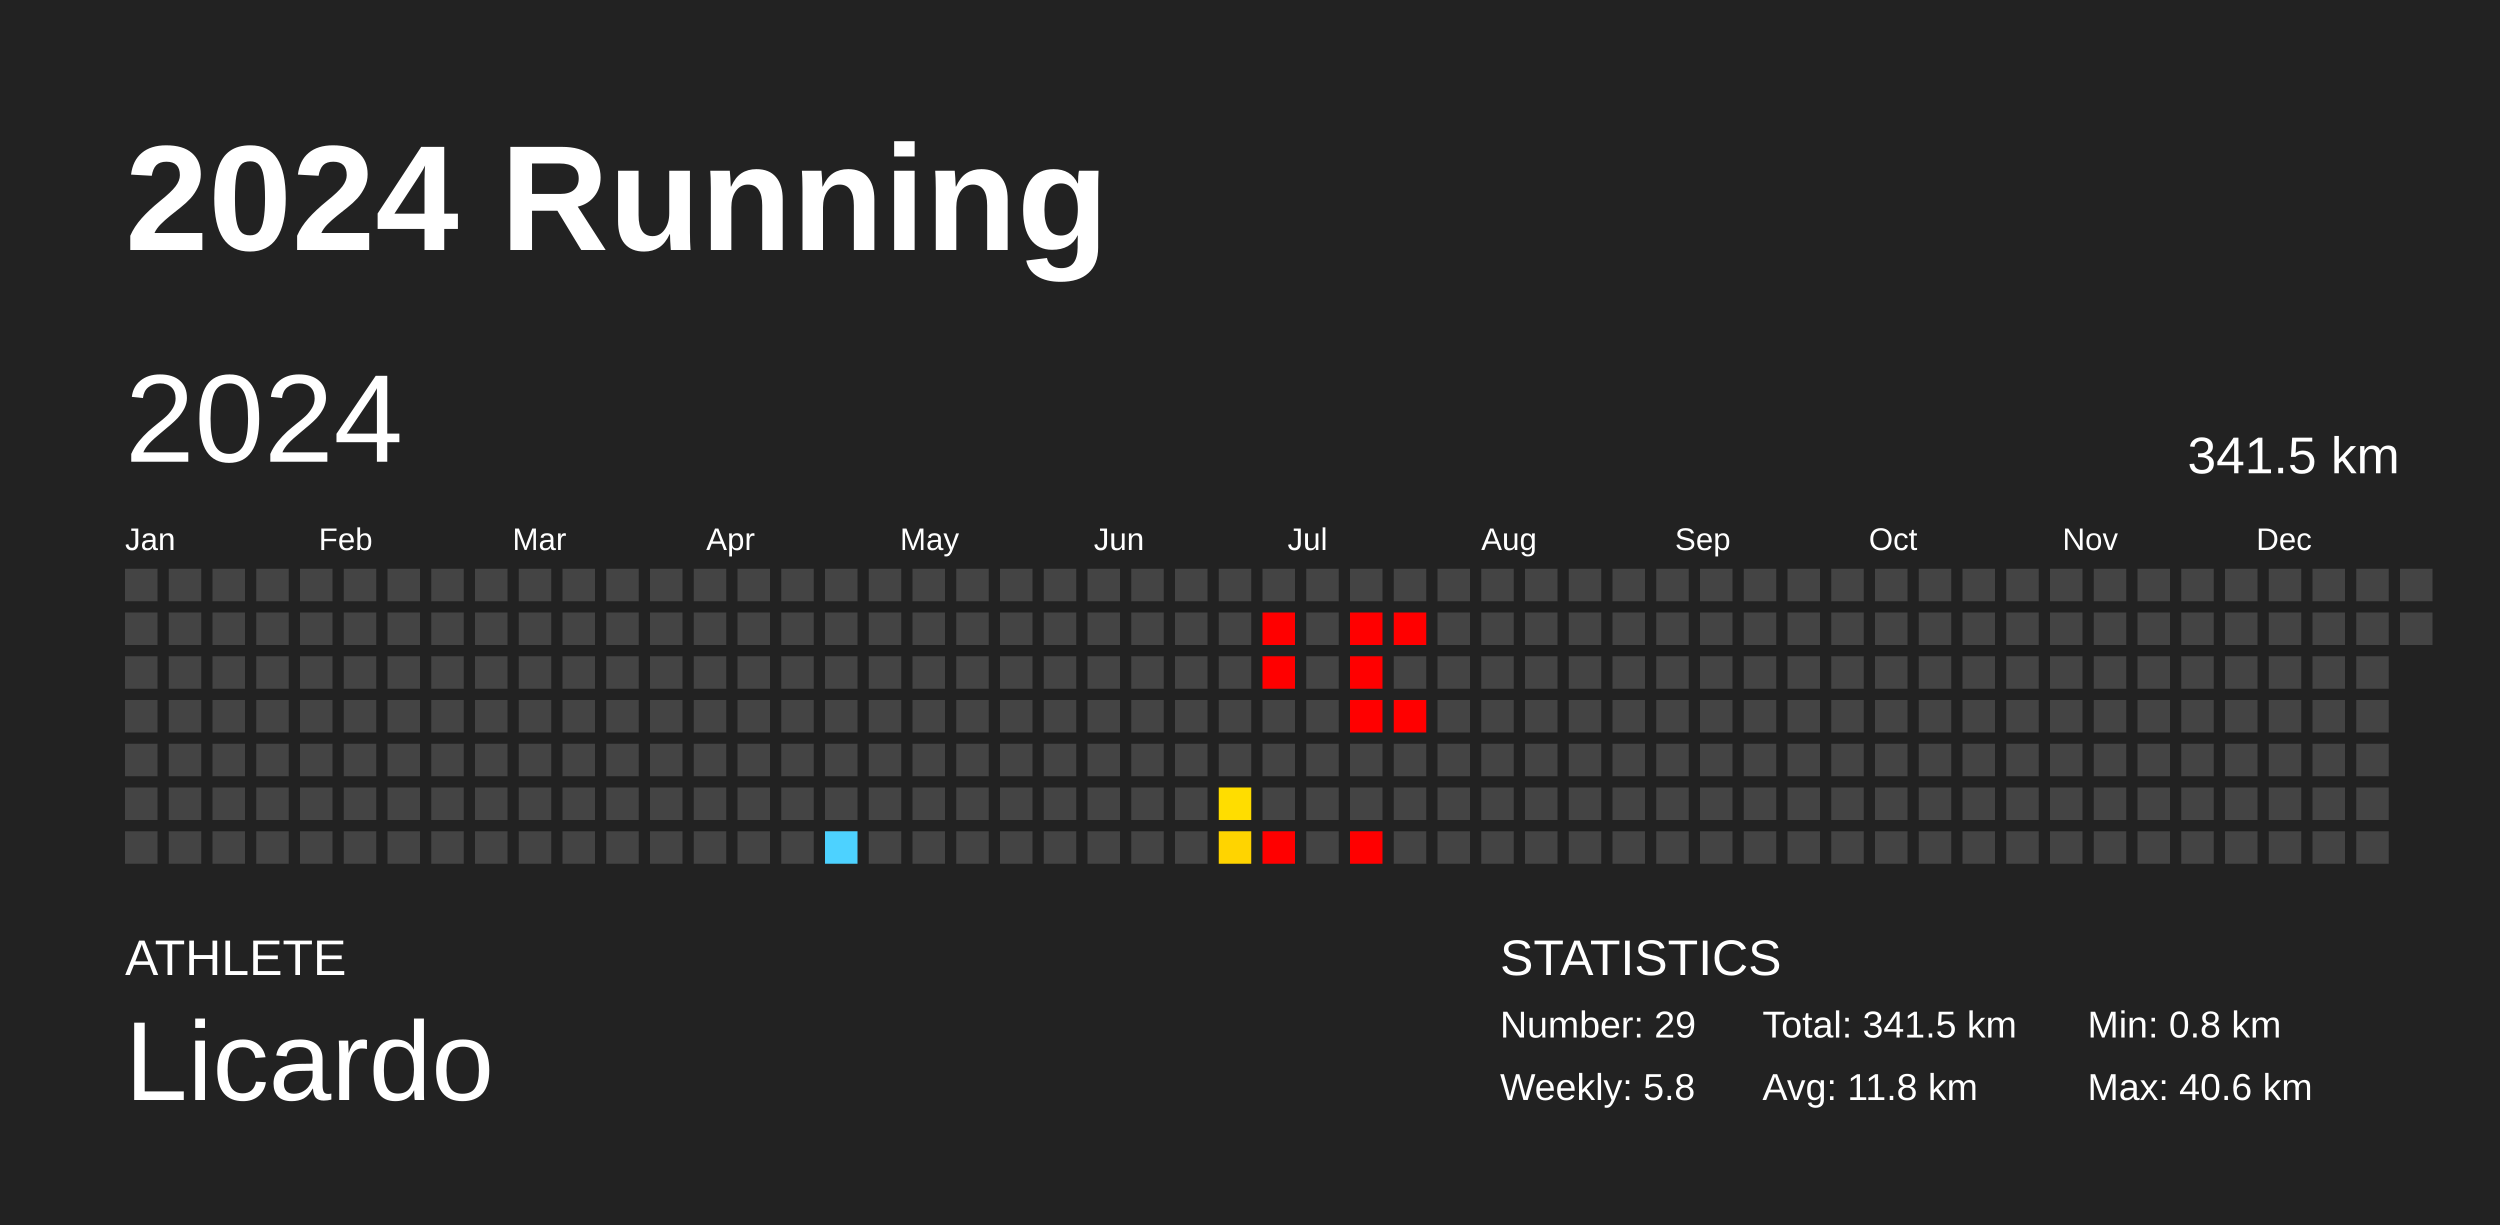
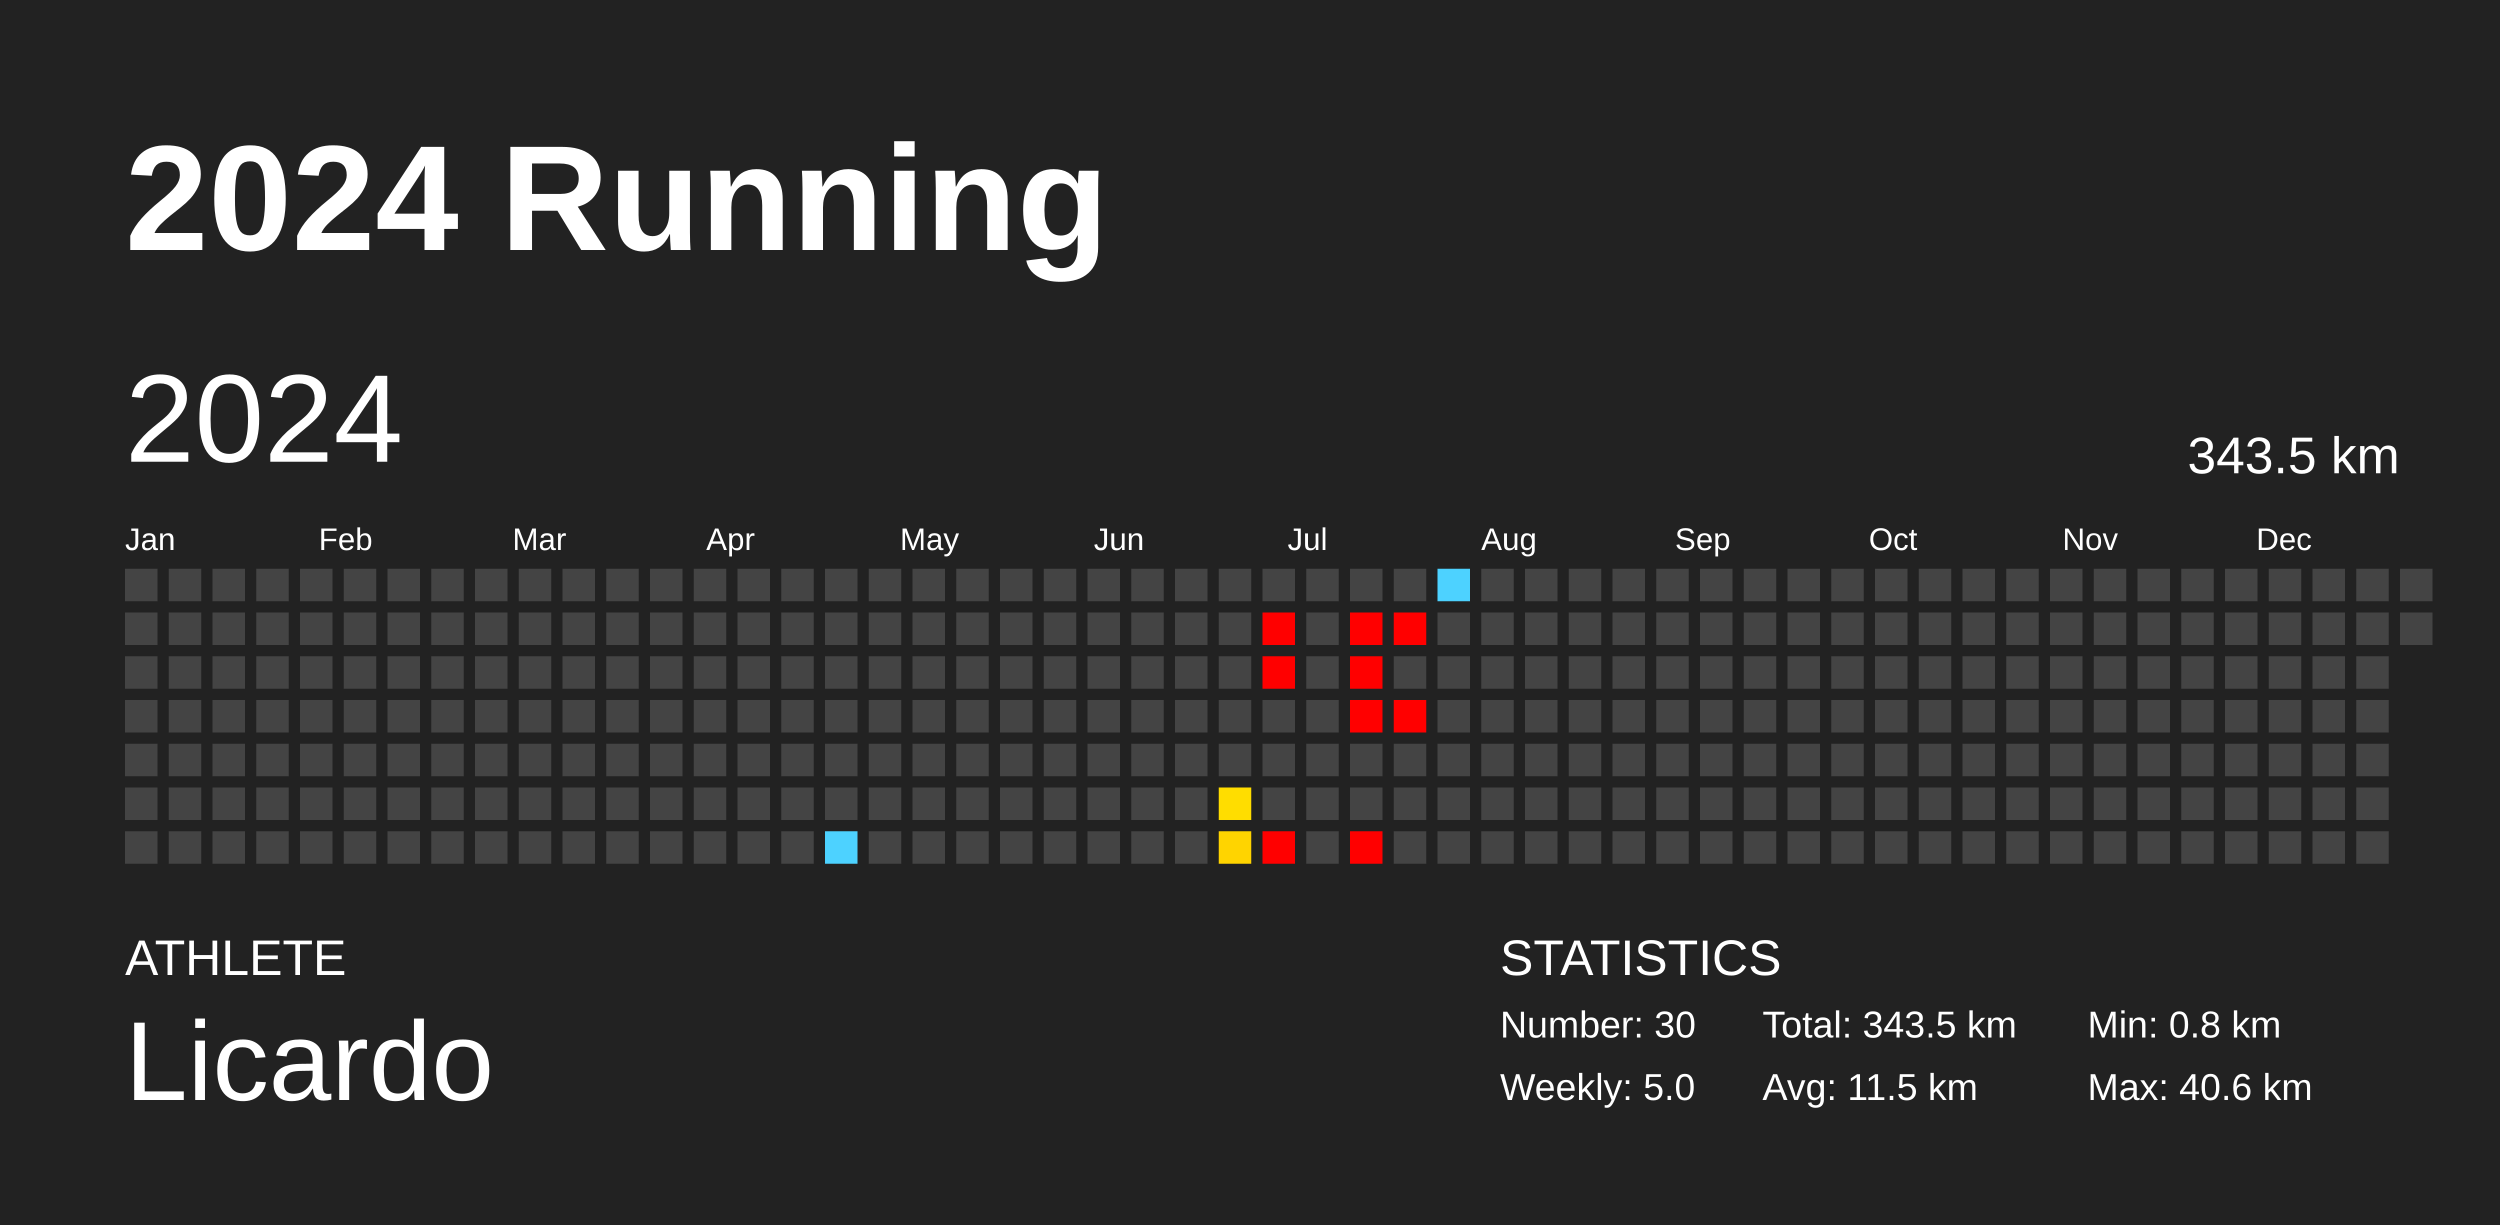
<svg xmlns="http://www.w3.org/2000/svg" baseProfile="full" height="98mm" version="1.1" viewBox="0,0,200,98" width="200mm">
  <defs />
  <rect fill="#222222" height="98" width="200" x="0" y="0" />
  <text fill="#FFFFFF" style="font-size:12px; font-family:Arial; font-weight:bold;" x="10" y="20">2024 Running</text>
  <text fill="#FFFFFF" style="font-size:4px; font-family:Arial" x="10" y="78">ATHLETE</text>
  <text fill="#FFFFFF" style="font-size:9px; font-family:Arial" x="10" y="88">Licardo</text>
  <text fill="#FFFFFF" style="font-size:4px; font-family:Arial" x="120" y="78">STATISTICS</text>
-   <text fill="#FFFFFF" style="font-size:3px; font-family:Arial" x="120" y="83">Number: 29</text>
-   <text fill="#FFFFFF" style="font-size:3px; font-family:Arial" x="120" y="88">Weekly: 5.8</text>
-   <text fill="#FFFFFF" style="font-size:3px; font-family:Arial" x="141" y="83">Total: 341.5 km</text>
-   <text fill="#FFFFFF" style="font-size:3px; font-family:Arial" x="141" y="88">Avg: 11.8 km</text>
+   <text fill="#FFFFFF" style="font-size:3px; font-family:Arial" x="120" y="83">Number: 30</text>
+   <text fill="#FFFFFF" style="font-size:3px; font-family:Arial" x="120" y="88">Weekly: 5.0</text>
+   <text fill="#FFFFFF" style="font-size:3px; font-family:Arial" x="141" y="83">Total: 343.5 km</text>
+   <text fill="#FFFFFF" style="font-size:3px; font-family:Arial" x="141" y="88">Avg: 11.5 km</text>
  <text fill="#FFFFFF" style="font-size:3px; font-family:Arial" x="167" y="83">Min: 0.8 km</text>
  <text fill="#FFFFFF" style="font-size:3px; font-family:Arial" x="167" y="88">Max: 40.6 km</text>
  <text dominant-baseline="hanging" fill="#FFFFFF" style="font-size:10.0px; font-family:Arial;" x="10" y="30">2024</text>
-   <text dominant-baseline="hanging" fill="#FFFFFF" style="font-size:4.125px; font-family:Arial;" x="175" y="35">341.5 km</text>
+   <text dominant-baseline="hanging" fill="#FFFFFF" style="font-size:4.125px; font-family:Arial;" x="175" y="35">343.5 km</text>
  <text fill="#FFFFFF" style="font-size:2.5px; font-family:Arial" x="10.0" y="44">Jan</text>
  <text fill="#FFFFFF" style="font-size:2.5px; font-family:Arial" x="25.5" y="44">Feb</text>
  <text fill="#FFFFFF" style="font-size:2.5px; font-family:Arial" x="41.0" y="44">Mar</text>
  <text fill="#FFFFFF" style="font-size:2.5px; font-family:Arial" x="56.5" y="44">Apr</text>
  <text fill="#FFFFFF" style="font-size:2.5px; font-family:Arial" x="72.0" y="44">May</text>
  <text fill="#FFFFFF" style="font-size:2.5px; font-family:Arial" x="87.5" y="44">Jun</text>
  <text fill="#FFFFFF" style="font-size:2.5px; font-family:Arial" x="103.0" y="44">Jul</text>
  <text fill="#FFFFFF" style="font-size:2.5px; font-family:Arial" x="118.5" y="44">Aug</text>
  <text fill="#FFFFFF" style="font-size:2.5px; font-family:Arial" x="134.0" y="44">Sep</text>
  <text fill="#FFFFFF" style="font-size:2.5px; font-family:Arial" x="149.5" y="44">Oct</text>
  <text fill="#FFFFFF" style="font-size:2.5px; font-family:Arial" x="165.0" y="44">Nov</text>
  <text fill="#FFFFFF" style="font-size:2.5px; font-family:Arial" x="180.5" y="44">Dec</text>
  <rect fill="#444444" height="2.6" width="2.6" x="10.0" y="45.5" />
  <rect fill="#444444" height="2.6" width="2.6" x="10.0" y="49.0" />
  <rect fill="#444444" height="2.6" width="2.6" x="10.0" y="52.5" />
  <rect fill="#444444" height="2.6" width="2.6" x="10.0" y="56.0" />
  <rect fill="#444444" height="2.6" width="2.6" x="10.0" y="59.5" />
  <rect fill="#444444" height="2.6" width="2.6" x="10.0" y="63.0" />
  <rect fill="#444444" height="2.6" width="2.6" x="10.0" y="66.5" />
  <rect fill="#444444" height="2.6" width="2.6" x="13.5" y="45.5" />
  <rect fill="#444444" height="2.6" width="2.6" x="13.5" y="49.0" />
  <rect fill="#444444" height="2.6" width="2.6" x="13.5" y="52.5" />
  <rect fill="#444444" height="2.6" width="2.6" x="13.5" y="56.0" />
  <rect fill="#444444" height="2.6" width="2.6" x="13.5" y="59.5" />
  <rect fill="#444444" height="2.6" width="2.6" x="13.5" y="63.0" />
  <rect fill="#444444" height="2.6" width="2.6" x="13.5" y="66.5" />
  <rect fill="#444444" height="2.6" width="2.6" x="17.0" y="45.5" />
  <rect fill="#444444" height="2.6" width="2.6" x="17.0" y="49.0" />
  <rect fill="#444444" height="2.6" width="2.6" x="17.0" y="52.5" />
  <rect fill="#444444" height="2.6" width="2.6" x="17.0" y="56.0" />
  <rect fill="#444444" height="2.6" width="2.6" x="17.0" y="59.5" />
  <rect fill="#444444" height="2.6" width="2.6" x="17.0" y="63.0" />
  <rect fill="#444444" height="2.6" width="2.6" x="17.0" y="66.5" />
  <rect fill="#444444" height="2.6" width="2.6" x="20.5" y="45.5" />
  <rect fill="#444444" height="2.6" width="2.6" x="20.5" y="49.0" />
  <rect fill="#444444" height="2.6" width="2.6" x="20.5" y="52.5" />
  <rect fill="#444444" height="2.6" width="2.6" x="20.5" y="56.0" />
  <rect fill="#444444" height="2.6" width="2.6" x="20.5" y="59.5" />
  <rect fill="#444444" height="2.6" width="2.6" x="20.5" y="63.0" />
  <rect fill="#444444" height="2.6" width="2.6" x="20.5" y="66.5" />
  <rect fill="#444444" height="2.6" width="2.6" x="24.0" y="45.5" />
  <rect fill="#444444" height="2.6" width="2.6" x="24.0" y="49.0" />
  <rect fill="#444444" height="2.6" width="2.6" x="24.0" y="52.5" />
  <rect fill="#444444" height="2.6" width="2.6" x="24.0" y="56.0" />
  <rect fill="#444444" height="2.6" width="2.6" x="24.0" y="59.5" />
  <rect fill="#444444" height="2.6" width="2.6" x="24.0" y="63.0" />
  <rect fill="#444444" height="2.6" width="2.6" x="24.0" y="66.5" />
  <rect fill="#444444" height="2.6" width="2.6" x="27.5" y="45.5" />
  <rect fill="#444444" height="2.6" width="2.6" x="27.5" y="49.0" />
  <rect fill="#444444" height="2.6" width="2.6" x="27.5" y="52.5" />
  <rect fill="#444444" height="2.6" width="2.6" x="27.5" y="56.0" />
  <rect fill="#444444" height="2.6" width="2.6" x="27.5" y="59.5" />
  <rect fill="#444444" height="2.6" width="2.6" x="27.5" y="63.0" />
  <rect fill="#444444" height="2.6" width="2.6" x="27.5" y="66.5" />
  <rect fill="#444444" height="2.6" width="2.6" x="31.0" y="45.5" />
  <rect fill="#444444" height="2.6" width="2.6" x="31.0" y="49.0" />
  <rect fill="#444444" height="2.6" width="2.6" x="31.0" y="52.5" />
  <rect fill="#444444" height="2.6" width="2.6" x="31.0" y="56.0" />
  <rect fill="#444444" height="2.6" width="2.6" x="31.0" y="59.5" />
  <rect fill="#444444" height="2.6" width="2.6" x="31.0" y="63.0" />
  <rect fill="#444444" height="2.6" width="2.6" x="31.0" y="66.5" />
  <rect fill="#444444" height="2.6" width="2.6" x="34.5" y="45.5" />
  <rect fill="#444444" height="2.6" width="2.6" x="34.5" y="49.0" />
  <rect fill="#444444" height="2.6" width="2.6" x="34.5" y="52.5" />
  <rect fill="#444444" height="2.6" width="2.6" x="34.5" y="56.0" />
  <rect fill="#444444" height="2.6" width="2.6" x="34.5" y="59.5" />
  <rect fill="#444444" height="2.6" width="2.6" x="34.5" y="63.0" />
  <rect fill="#444444" height="2.6" width="2.6" x="34.5" y="66.5" />
  <rect fill="#444444" height="2.6" width="2.6" x="38.0" y="45.5" />
  <rect fill="#444444" height="2.6" width="2.6" x="38.0" y="49.0" />
  <rect fill="#444444" height="2.6" width="2.6" x="38.0" y="52.5" />
  <rect fill="#444444" height="2.6" width="2.6" x="38.0" y="56.0" />
  <rect fill="#444444" height="2.6" width="2.6" x="38.0" y="59.5" />
  <rect fill="#444444" height="2.6" width="2.6" x="38.0" y="63.0" />
  <rect fill="#444444" height="2.6" width="2.6" x="38.0" y="66.5" />
  <rect fill="#444444" height="2.6" width="2.6" x="41.5" y="45.5" />
  <rect fill="#444444" height="2.6" width="2.6" x="41.5" y="49.0" />
  <rect fill="#444444" height="2.6" width="2.6" x="41.5" y="52.5" />
  <rect fill="#444444" height="2.6" width="2.6" x="41.5" y="56.0" />
  <rect fill="#444444" height="2.6" width="2.6" x="41.5" y="59.5" />
  <rect fill="#444444" height="2.6" width="2.6" x="41.5" y="63.0" />
  <rect fill="#444444" height="2.6" width="2.6" x="41.5" y="66.5" />
  <rect fill="#444444" height="2.6" width="2.6" x="45.0" y="45.5" />
  <rect fill="#444444" height="2.6" width="2.6" x="45.0" y="49.0" />
  <rect fill="#444444" height="2.6" width="2.6" x="45.0" y="52.5" />
  <rect fill="#444444" height="2.6" width="2.6" x="45.0" y="56.0" />
  <rect fill="#444444" height="2.6" width="2.6" x="45.0" y="59.5" />
  <rect fill="#444444" height="2.6" width="2.6" x="45.0" y="63.0" />
  <rect fill="#444444" height="2.6" width="2.6" x="45.0" y="66.5" />
  <rect fill="#444444" height="2.6" width="2.6" x="48.5" y="45.5" />
  <rect fill="#444444" height="2.6" width="2.6" x="48.5" y="49.0" />
  <rect fill="#444444" height="2.6" width="2.6" x="48.5" y="52.5" />
  <rect fill="#444444" height="2.6" width="2.6" x="48.5" y="56.0" />
  <rect fill="#444444" height="2.6" width="2.6" x="48.5" y="59.5" />
  <rect fill="#444444" height="2.6" width="2.6" x="48.5" y="63.0" />
  <rect fill="#444444" height="2.6" width="2.6" x="48.5" y="66.5" />
  <rect fill="#444444" height="2.6" width="2.6" x="52.0" y="45.5" />
  <rect fill="#444444" height="2.6" width="2.6" x="52.0" y="49.0" />
  <rect fill="#444444" height="2.6" width="2.6" x="52.0" y="52.5" />
  <rect fill="#444444" height="2.6" width="2.6" x="52.0" y="56.0" />
  <rect fill="#444444" height="2.6" width="2.6" x="52.0" y="59.5" />
  <rect fill="#444444" height="2.6" width="2.6" x="52.0" y="63.0" />
  <rect fill="#444444" height="2.6" width="2.6" x="52.0" y="66.5" />
  <rect fill="#444444" height="2.6" width="2.6" x="55.5" y="45.5" />
  <rect fill="#444444" height="2.6" width="2.6" x="55.5" y="49.0" />
  <rect fill="#444444" height="2.6" width="2.6" x="55.5" y="52.5" />
  <rect fill="#444444" height="2.6" width="2.6" x="55.5" y="56.0" />
  <rect fill="#444444" height="2.6" width="2.6" x="55.5" y="59.5" />
  <rect fill="#444444" height="2.6" width="2.6" x="55.5" y="63.0" />
  <rect fill="#444444" height="2.6" width="2.6" x="55.5" y="66.5" />
  <rect fill="#444444" height="2.6" width="2.6" x="59.0" y="45.5" />
  <rect fill="#444444" height="2.6" width="2.6" x="59.0" y="49.0" />
  <rect fill="#444444" height="2.6" width="2.6" x="59.0" y="52.5" />
  <rect fill="#444444" height="2.6" width="2.6" x="59.0" y="56.0" />
  <rect fill="#444444" height="2.6" width="2.6" x="59.0" y="59.5" />
  <rect fill="#444444" height="2.6" width="2.6" x="59.0" y="63.0" />
  <rect fill="#444444" height="2.6" width="2.6" x="59.0" y="66.5" />
  <rect fill="#444444" height="2.6" width="2.6" x="62.5" y="45.5" />
  <rect fill="#444444" height="2.6" width="2.6" x="62.5" y="49.0" />
  <rect fill="#444444" height="2.6" width="2.6" x="62.5" y="52.5" />
  <rect fill="#444444" height="2.6" width="2.6" x="62.5" y="56.0" />
  <rect fill="#444444" height="2.6" width="2.6" x="62.5" y="59.5" />
  <rect fill="#444444" height="2.6" width="2.6" x="62.5" y="63.0" />
  <rect fill="#444444" height="2.6" width="2.6" x="62.5" y="66.5" />
  <rect fill="#444444" height="2.6" width="2.6" x="66.0" y="45.5" />
  <rect fill="#444444" height="2.6" width="2.6" x="66.0" y="49.0" />
  <rect fill="#444444" height="2.6" width="2.6" x="66.0" y="52.5" />
  <rect fill="#444444" height="2.6" width="2.6" x="66.0" y="56.0" />
  <rect fill="#444444" height="2.6" width="2.6" x="66.0" y="59.5" />
  <rect fill="#444444" height="2.6" width="2.6" x="66.0" y="63.0" />
  <rect fill="#4dd2ff" height="2.6" width="2.6" x="66.0" y="66.5" />
  <rect fill="#444444" height="2.6" width="2.6" x="69.5" y="45.5" />
  <rect fill="#444444" height="2.6" width="2.6" x="69.5" y="49.0" />
  <rect fill="#444444" height="2.6" width="2.6" x="69.5" y="52.5" />
  <rect fill="#444444" height="2.6" width="2.6" x="69.5" y="56.0" />
  <rect fill="#444444" height="2.6" width="2.6" x="69.5" y="59.5" />
  <rect fill="#444444" height="2.6" width="2.6" x="69.5" y="63.0" />
  <rect fill="#444444" height="2.6" width="2.6" x="69.5" y="66.5" />
  <rect fill="#444444" height="2.6" width="2.6" x="73.0" y="45.5" />
  <rect fill="#444444" height="2.6" width="2.6" x="73.0" y="49.0" />
  <rect fill="#444444" height="2.6" width="2.6" x="73.0" y="52.5" />
  <rect fill="#444444" height="2.6" width="2.6" x="73.0" y="56.0" />
  <rect fill="#444444" height="2.6" width="2.6" x="73.0" y="59.5" />
  <rect fill="#444444" height="2.6" width="2.6" x="73.0" y="63.0" />
  <rect fill="#444444" height="2.6" width="2.6" x="73.0" y="66.5" />
  <rect fill="#444444" height="2.6" width="2.6" x="76.5" y="45.5" />
  <rect fill="#444444" height="2.6" width="2.6" x="76.5" y="49.0" />
  <rect fill="#444444" height="2.6" width="2.6" x="76.5" y="52.5" />
  <rect fill="#444444" height="2.6" width="2.6" x="76.5" y="56.0" />
  <rect fill="#444444" height="2.6" width="2.6" x="76.5" y="59.5" />
  <rect fill="#444444" height="2.6" width="2.6" x="76.5" y="63.0" />
  <rect fill="#444444" height="2.6" width="2.6" x="76.5" y="66.5" />
  <rect fill="#444444" height="2.6" width="2.6" x="80.0" y="45.5" />
  <rect fill="#444444" height="2.6" width="2.6" x="80.0" y="49.0" />
  <rect fill="#444444" height="2.6" width="2.6" x="80.0" y="52.5" />
  <rect fill="#444444" height="2.6" width="2.6" x="80.0" y="56.0" />
  <rect fill="#444444" height="2.6" width="2.6" x="80.0" y="59.5" />
  <rect fill="#444444" height="2.6" width="2.6" x="80.0" y="63.0" />
  <rect fill="#444444" height="2.6" width="2.6" x="80.0" y="66.5" />
  <rect fill="#444444" height="2.6" width="2.6" x="83.5" y="45.5" />
  <rect fill="#444444" height="2.6" width="2.6" x="83.5" y="49.0" />
  <rect fill="#444444" height="2.6" width="2.6" x="83.5" y="52.5" />
  <rect fill="#444444" height="2.6" width="2.6" x="83.5" y="56.0" />
  <rect fill="#444444" height="2.6" width="2.6" x="83.5" y="59.5" />
  <rect fill="#444444" height="2.6" width="2.6" x="83.5" y="63.0" />
  <rect fill="#444444" height="2.6" width="2.6" x="83.5" y="66.5" />
  <rect fill="#444444" height="2.6" width="2.6" x="87.0" y="45.5" />
  <rect fill="#444444" height="2.6" width="2.6" x="87.0" y="49.0" />
  <rect fill="#444444" height="2.6" width="2.6" x="87.0" y="52.5" />
  <rect fill="#444444" height="2.6" width="2.6" x="87.0" y="56.0" />
  <rect fill="#444444" height="2.6" width="2.6" x="87.0" y="59.5" />
  <rect fill="#444444" height="2.6" width="2.6" x="87.0" y="63.0" />
  <rect fill="#444444" height="2.6" width="2.6" x="87.0" y="66.5" />
  <rect fill="#444444" height="2.6" width="2.6" x="90.5" y="45.5" />
  <rect fill="#444444" height="2.6" width="2.6" x="90.5" y="49.0" />
  <rect fill="#444444" height="2.6" width="2.6" x="90.5" y="52.5" />
  <rect fill="#444444" height="2.6" width="2.6" x="90.5" y="56.0" />
  <rect fill="#444444" height="2.6" width="2.6" x="90.5" y="59.5" />
  <rect fill="#444444" height="2.6" width="2.6" x="90.5" y="63.0" />
  <rect fill="#444444" height="2.6" width="2.6" x="90.5" y="66.5" />
  <rect fill="#444444" height="2.6" width="2.6" x="94.0" y="45.5" />
  <rect fill="#444444" height="2.6" width="2.6" x="94.0" y="49.0" />
  <rect fill="#444444" height="2.6" width="2.6" x="94.0" y="52.5" />
  <rect fill="#444444" height="2.6" width="2.6" x="94.0" y="56.0" />
  <rect fill="#444444" height="2.6" width="2.6" x="94.0" y="59.5" />
  <rect fill="#444444" height="2.6" width="2.6" x="94.0" y="63.0" />
  <rect fill="#444444" height="2.6" width="2.6" x="94.0" y="66.5" />
  <rect fill="#444444" height="2.6" width="2.6" x="97.5" y="45.5" />
  <rect fill="#444444" height="2.6" width="2.6" x="97.5" y="49.0" />
  <rect fill="#444444" height="2.6" width="2.6" x="97.5" y="52.5" />
  <rect fill="#444444" height="2.6" width="2.6" x="97.5" y="56.0" />
  <rect fill="#444444" height="2.6" width="2.6" x="97.5" y="59.5" />
  <rect fill="#ffdd00" height="2.6" width="2.6" x="97.5" y="63.0" />
  <rect fill="#ffd400" height="2.6" width="2.6" x="97.5" y="66.5" />
  <rect fill="#444444" height="2.6" width="2.6" x="101.0" y="45.5" />
  <rect fill="red" height="2.6" width="2.6" x="101.0" y="49.0" />
  <rect fill="red" height="2.6" width="2.6" x="101.0" y="52.5" />
  <rect fill="#444444" height="2.6" width="2.6" x="101.0" y="56.0" />
  <rect fill="#444444" height="2.6" width="2.6" x="101.0" y="59.5" />
  <rect fill="#444444" height="2.6" width="2.6" x="101.0" y="63.0" />
  <rect fill="red" height="2.6" width="2.6" x="101.0" y="66.5" />
  <rect fill="#444444" height="2.6" width="2.6" x="104.5" y="45.5" />
  <rect fill="#444444" height="2.6" width="2.6" x="104.5" y="49.0" />
  <rect fill="#444444" height="2.6" width="2.6" x="104.5" y="52.5" />
  <rect fill="#444444" height="2.6" width="2.6" x="104.5" y="56.0" />
  <rect fill="#444444" height="2.6" width="2.6" x="104.5" y="59.5" />
  <rect fill="#444444" height="2.6" width="2.6" x="104.5" y="63.0" />
  <rect fill="#444444" height="2.6" width="2.6" x="104.5" y="66.5" />
  <rect fill="#444444" height="2.6" width="2.6" x="108.0" y="45.5" />
  <rect fill="red" height="2.6" width="2.6" x="108.0" y="49.0" />
  <rect fill="red" height="2.6" width="2.6" x="108.0" y="52.5" />
  <rect fill="red" height="2.6" width="2.6" x="108.0" y="56.0" />
  <rect fill="#444444" height="2.6" width="2.6" x="108.0" y="59.5" />
  <rect fill="#444444" height="2.6" width="2.6" x="108.0" y="63.0" />
  <rect fill="red" height="2.6" width="2.6" x="108.0" y="66.5" />
  <rect fill="#444444" height="2.6" width="2.6" x="111.5" y="45.5" />
  <rect fill="red" height="2.6" width="2.6" x="111.5" y="49.0" />
  <rect fill="#444444" height="2.6" width="2.6" x="111.5" y="52.5" />
  <rect fill="red" height="2.6" width="2.6" x="111.5" y="56.0" />
  <rect fill="#444444" height="2.6" width="2.6" x="111.5" y="59.5" />
  <rect fill="#444444" height="2.6" width="2.6" x="111.5" y="63.0" />
  <rect fill="#444444" height="2.6" width="2.6" x="111.5" y="66.5" />
-   <rect fill="#444444" height="2.6" width="2.6" x="115.0" y="45.5" />
+   <rect fill="#4dd2ff" height="2.6" width="2.6" x="115.0" y="45.5" />
  <rect fill="#444444" height="2.6" width="2.6" x="115.0" y="49.0" />
  <rect fill="#444444" height="2.6" width="2.6" x="115.0" y="52.5" />
  <rect fill="#444444" height="2.6" width="2.6" x="115.0" y="56.0" />
  <rect fill="#444444" height="2.6" width="2.6" x="115.0" y="59.5" />
  <rect fill="#444444" height="2.6" width="2.6" x="115.0" y="63.0" />
  <rect fill="#444444" height="2.6" width="2.6" x="115.0" y="66.5" />
  <rect fill="#444444" height="2.6" width="2.6" x="118.5" y="45.5" />
  <rect fill="#444444" height="2.6" width="2.6" x="118.5" y="49.0" />
  <rect fill="#444444" height="2.6" width="2.6" x="118.5" y="52.5" />
  <rect fill="#444444" height="2.6" width="2.6" x="118.5" y="56.0" />
  <rect fill="#444444" height="2.6" width="2.6" x="118.5" y="59.5" />
  <rect fill="#444444" height="2.6" width="2.6" x="118.5" y="63.0" />
  <rect fill="#444444" height="2.6" width="2.6" x="118.5" y="66.5" />
  <rect fill="#444444" height="2.6" width="2.6" x="122.0" y="45.5" />
  <rect fill="#444444" height="2.6" width="2.6" x="122.0" y="49.0" />
  <rect fill="#444444" height="2.6" width="2.6" x="122.0" y="52.5" />
  <rect fill="#444444" height="2.6" width="2.6" x="122.0" y="56.0" />
  <rect fill="#444444" height="2.6" width="2.6" x="122.0" y="59.5" />
  <rect fill="#444444" height="2.6" width="2.6" x="122.0" y="63.0" />
  <rect fill="#444444" height="2.6" width="2.6" x="122.0" y="66.5" />
  <rect fill="#444444" height="2.6" width="2.6" x="125.5" y="45.5" />
  <rect fill="#444444" height="2.6" width="2.6" x="125.5" y="49.0" />
  <rect fill="#444444" height="2.6" width="2.6" x="125.5" y="52.5" />
  <rect fill="#444444" height="2.6" width="2.6" x="125.5" y="56.0" />
  <rect fill="#444444" height="2.6" width="2.6" x="125.5" y="59.5" />
  <rect fill="#444444" height="2.6" width="2.6" x="125.5" y="63.0" />
  <rect fill="#444444" height="2.6" width="2.6" x="125.5" y="66.5" />
  <rect fill="#444444" height="2.6" width="2.6" x="129.0" y="45.5" />
  <rect fill="#444444" height="2.6" width="2.6" x="129.0" y="49.0" />
  <rect fill="#444444" height="2.6" width="2.6" x="129.0" y="52.5" />
  <rect fill="#444444" height="2.6" width="2.6" x="129.0" y="56.0" />
  <rect fill="#444444" height="2.6" width="2.6" x="129.0" y="59.5" />
  <rect fill="#444444" height="2.6" width="2.6" x="129.0" y="63.0" />
  <rect fill="#444444" height="2.6" width="2.6" x="129.0" y="66.5" />
  <rect fill="#444444" height="2.6" width="2.6" x="132.5" y="45.5" />
  <rect fill="#444444" height="2.6" width="2.6" x="132.5" y="49.0" />
  <rect fill="#444444" height="2.6" width="2.6" x="132.5" y="52.5" />
  <rect fill="#444444" height="2.6" width="2.6" x="132.5" y="56.0" />
  <rect fill="#444444" height="2.6" width="2.6" x="132.5" y="59.5" />
  <rect fill="#444444" height="2.6" width="2.6" x="132.5" y="63.0" />
  <rect fill="#444444" height="2.6" width="2.6" x="132.5" y="66.5" />
  <rect fill="#444444" height="2.6" width="2.6" x="136.0" y="45.5" />
  <rect fill="#444444" height="2.6" width="2.6" x="136.0" y="49.0" />
  <rect fill="#444444" height="2.6" width="2.6" x="136.0" y="52.5" />
  <rect fill="#444444" height="2.6" width="2.6" x="136.0" y="56.0" />
  <rect fill="#444444" height="2.6" width="2.6" x="136.0" y="59.5" />
  <rect fill="#444444" height="2.6" width="2.6" x="136.0" y="63.0" />
  <rect fill="#444444" height="2.6" width="2.6" x="136.0" y="66.5" />
  <rect fill="#444444" height="2.6" width="2.6" x="139.5" y="45.5" />
  <rect fill="#444444" height="2.6" width="2.6" x="139.5" y="49.0" />
  <rect fill="#444444" height="2.6" width="2.6" x="139.5" y="52.5" />
  <rect fill="#444444" height="2.6" width="2.6" x="139.5" y="56.0" />
  <rect fill="#444444" height="2.6" width="2.6" x="139.5" y="59.5" />
  <rect fill="#444444" height="2.6" width="2.6" x="139.5" y="63.0" />
  <rect fill="#444444" height="2.6" width="2.6" x="139.5" y="66.5" />
  <rect fill="#444444" height="2.6" width="2.6" x="143.0" y="45.5" />
  <rect fill="#444444" height="2.6" width="2.6" x="143.0" y="49.0" />
  <rect fill="#444444" height="2.6" width="2.6" x="143.0" y="52.5" />
  <rect fill="#444444" height="2.6" width="2.6" x="143.0" y="56.0" />
  <rect fill="#444444" height="2.6" width="2.6" x="143.0" y="59.5" />
  <rect fill="#444444" height="2.6" width="2.6" x="143.0" y="63.0" />
  <rect fill="#444444" height="2.6" width="2.6" x="143.0" y="66.5" />
  <rect fill="#444444" height="2.6" width="2.6" x="146.5" y="45.5" />
  <rect fill="#444444" height="2.6" width="2.6" x="146.5" y="49.0" />
  <rect fill="#444444" height="2.6" width="2.6" x="146.5" y="52.5" />
  <rect fill="#444444" height="2.6" width="2.6" x="146.5" y="56.0" />
  <rect fill="#444444" height="2.6" width="2.6" x="146.5" y="59.5" />
  <rect fill="#444444" height="2.6" width="2.6" x="146.5" y="63.0" />
  <rect fill="#444444" height="2.6" width="2.6" x="146.5" y="66.5" />
  <rect fill="#444444" height="2.6" width="2.6" x="150.0" y="45.5" />
  <rect fill="#444444" height="2.6" width="2.6" x="150.0" y="49.0" />
  <rect fill="#444444" height="2.6" width="2.6" x="150.0" y="52.5" />
  <rect fill="#444444" height="2.6" width="2.6" x="150.0" y="56.0" />
  <rect fill="#444444" height="2.6" width="2.6" x="150.0" y="59.5" />
  <rect fill="#444444" height="2.6" width="2.6" x="150.0" y="63.0" />
  <rect fill="#444444" height="2.6" width="2.6" x="150.0" y="66.5" />
  <rect fill="#444444" height="2.6" width="2.6" x="153.5" y="45.5" />
  <rect fill="#444444" height="2.6" width="2.6" x="153.5" y="49.0" />
  <rect fill="#444444" height="2.6" width="2.6" x="153.5" y="52.5" />
  <rect fill="#444444" height="2.6" width="2.6" x="153.5" y="56.0" />
  <rect fill="#444444" height="2.6" width="2.6" x="153.5" y="59.5" />
  <rect fill="#444444" height="2.6" width="2.6" x="153.5" y="63.0" />
  <rect fill="#444444" height="2.6" width="2.6" x="153.5" y="66.5" />
  <rect fill="#444444" height="2.6" width="2.6" x="157.0" y="45.5" />
  <rect fill="#444444" height="2.6" width="2.6" x="157.0" y="49.0" />
  <rect fill="#444444" height="2.6" width="2.6" x="157.0" y="52.5" />
  <rect fill="#444444" height="2.6" width="2.6" x="157.0" y="56.0" />
  <rect fill="#444444" height="2.6" width="2.6" x="157.0" y="59.5" />
  <rect fill="#444444" height="2.6" width="2.6" x="157.0" y="63.0" />
  <rect fill="#444444" height="2.6" width="2.6" x="157.0" y="66.5" />
  <rect fill="#444444" height="2.6" width="2.6" x="160.5" y="45.5" />
  <rect fill="#444444" height="2.6" width="2.6" x="160.5" y="49.0" />
  <rect fill="#444444" height="2.6" width="2.6" x="160.5" y="52.5" />
  <rect fill="#444444" height="2.6" width="2.6" x="160.5" y="56.0" />
  <rect fill="#444444" height="2.6" width="2.6" x="160.5" y="59.5" />
  <rect fill="#444444" height="2.6" width="2.6" x="160.5" y="63.0" />
  <rect fill="#444444" height="2.6" width="2.6" x="160.5" y="66.5" />
  <rect fill="#444444" height="2.6" width="2.6" x="164.0" y="45.5" />
  <rect fill="#444444" height="2.6" width="2.6" x="164.0" y="49.0" />
  <rect fill="#444444" height="2.6" width="2.6" x="164.0" y="52.5" />
  <rect fill="#444444" height="2.6" width="2.6" x="164.0" y="56.0" />
  <rect fill="#444444" height="2.6" width="2.6" x="164.0" y="59.5" />
  <rect fill="#444444" height="2.6" width="2.6" x="164.0" y="63.0" />
  <rect fill="#444444" height="2.6" width="2.6" x="164.0" y="66.5" />
  <rect fill="#444444" height="2.6" width="2.6" x="167.5" y="45.5" />
  <rect fill="#444444" height="2.6" width="2.6" x="167.5" y="49.0" />
  <rect fill="#444444" height="2.6" width="2.6" x="167.5" y="52.5" />
  <rect fill="#444444" height="2.6" width="2.6" x="167.5" y="56.0" />
  <rect fill="#444444" height="2.6" width="2.6" x="167.5" y="59.5" />
  <rect fill="#444444" height="2.6" width="2.6" x="167.5" y="63.0" />
  <rect fill="#444444" height="2.6" width="2.6" x="167.5" y="66.5" />
  <rect fill="#444444" height="2.6" width="2.6" x="171.0" y="45.5" />
  <rect fill="#444444" height="2.6" width="2.6" x="171.0" y="49.0" />
  <rect fill="#444444" height="2.6" width="2.6" x="171.0" y="52.5" />
  <rect fill="#444444" height="2.6" width="2.6" x="171.0" y="56.0" />
  <rect fill="#444444" height="2.6" width="2.6" x="171.0" y="59.5" />
  <rect fill="#444444" height="2.6" width="2.6" x="171.0" y="63.0" />
  <rect fill="#444444" height="2.6" width="2.6" x="171.0" y="66.5" />
  <rect fill="#444444" height="2.6" width="2.6" x="174.5" y="45.5" />
  <rect fill="#444444" height="2.6" width="2.6" x="174.5" y="49.0" />
  <rect fill="#444444" height="2.6" width="2.6" x="174.5" y="52.5" />
  <rect fill="#444444" height="2.6" width="2.6" x="174.5" y="56.0" />
  <rect fill="#444444" height="2.6" width="2.6" x="174.5" y="59.5" />
  <rect fill="#444444" height="2.6" width="2.6" x="174.5" y="63.0" />
  <rect fill="#444444" height="2.6" width="2.6" x="174.5" y="66.5" />
  <rect fill="#444444" height="2.6" width="2.6" x="178.0" y="45.5" />
  <rect fill="#444444" height="2.6" width="2.6" x="178.0" y="49.0" />
  <rect fill="#444444" height="2.6" width="2.6" x="178.0" y="52.5" />
  <rect fill="#444444" height="2.6" width="2.6" x="178.0" y="56.0" />
  <rect fill="#444444" height="2.6" width="2.6" x="178.0" y="59.5" />
  <rect fill="#444444" height="2.6" width="2.6" x="178.0" y="63.0" />
  <rect fill="#444444" height="2.6" width="2.6" x="178.0" y="66.5" />
  <rect fill="#444444" height="2.6" width="2.6" x="181.5" y="45.5" />
  <rect fill="#444444" height="2.6" width="2.6" x="181.5" y="49.0" />
  <rect fill="#444444" height="2.6" width="2.6" x="181.5" y="52.5" />
  <rect fill="#444444" height="2.6" width="2.6" x="181.5" y="56.0" />
  <rect fill="#444444" height="2.6" width="2.6" x="181.5" y="59.5" />
  <rect fill="#444444" height="2.6" width="2.6" x="181.5" y="63.0" />
  <rect fill="#444444" height="2.6" width="2.6" x="181.5" y="66.5" />
  <rect fill="#444444" height="2.6" width="2.6" x="185.0" y="45.5" />
  <rect fill="#444444" height="2.6" width="2.6" x="185.0" y="49.0" />
  <rect fill="#444444" height="2.6" width="2.6" x="185.0" y="52.5" />
  <rect fill="#444444" height="2.6" width="2.6" x="185.0" y="56.0" />
  <rect fill="#444444" height="2.6" width="2.6" x="185.0" y="59.5" />
  <rect fill="#444444" height="2.6" width="2.6" x="185.0" y="63.0" />
  <rect fill="#444444" height="2.6" width="2.6" x="185.0" y="66.5" />
  <rect fill="#444444" height="2.6" width="2.6" x="188.5" y="45.5" />
  <rect fill="#444444" height="2.6" width="2.6" x="188.5" y="49.0" />
  <rect fill="#444444" height="2.6" width="2.6" x="188.5" y="52.5" />
  <rect fill="#444444" height="2.6" width="2.6" x="188.5" y="56.0" />
  <rect fill="#444444" height="2.6" width="2.6" x="188.5" y="59.5" />
  <rect fill="#444444" height="2.6" width="2.6" x="188.5" y="63.0" />
  <rect fill="#444444" height="2.6" width="2.6" x="188.5" y="66.5" />
  <rect fill="#444444" height="2.6" width="2.6" x="192.0" y="45.5" />
  <rect fill="#444444" height="2.6" width="2.6" x="192.0" y="49.0" />
</svg>
